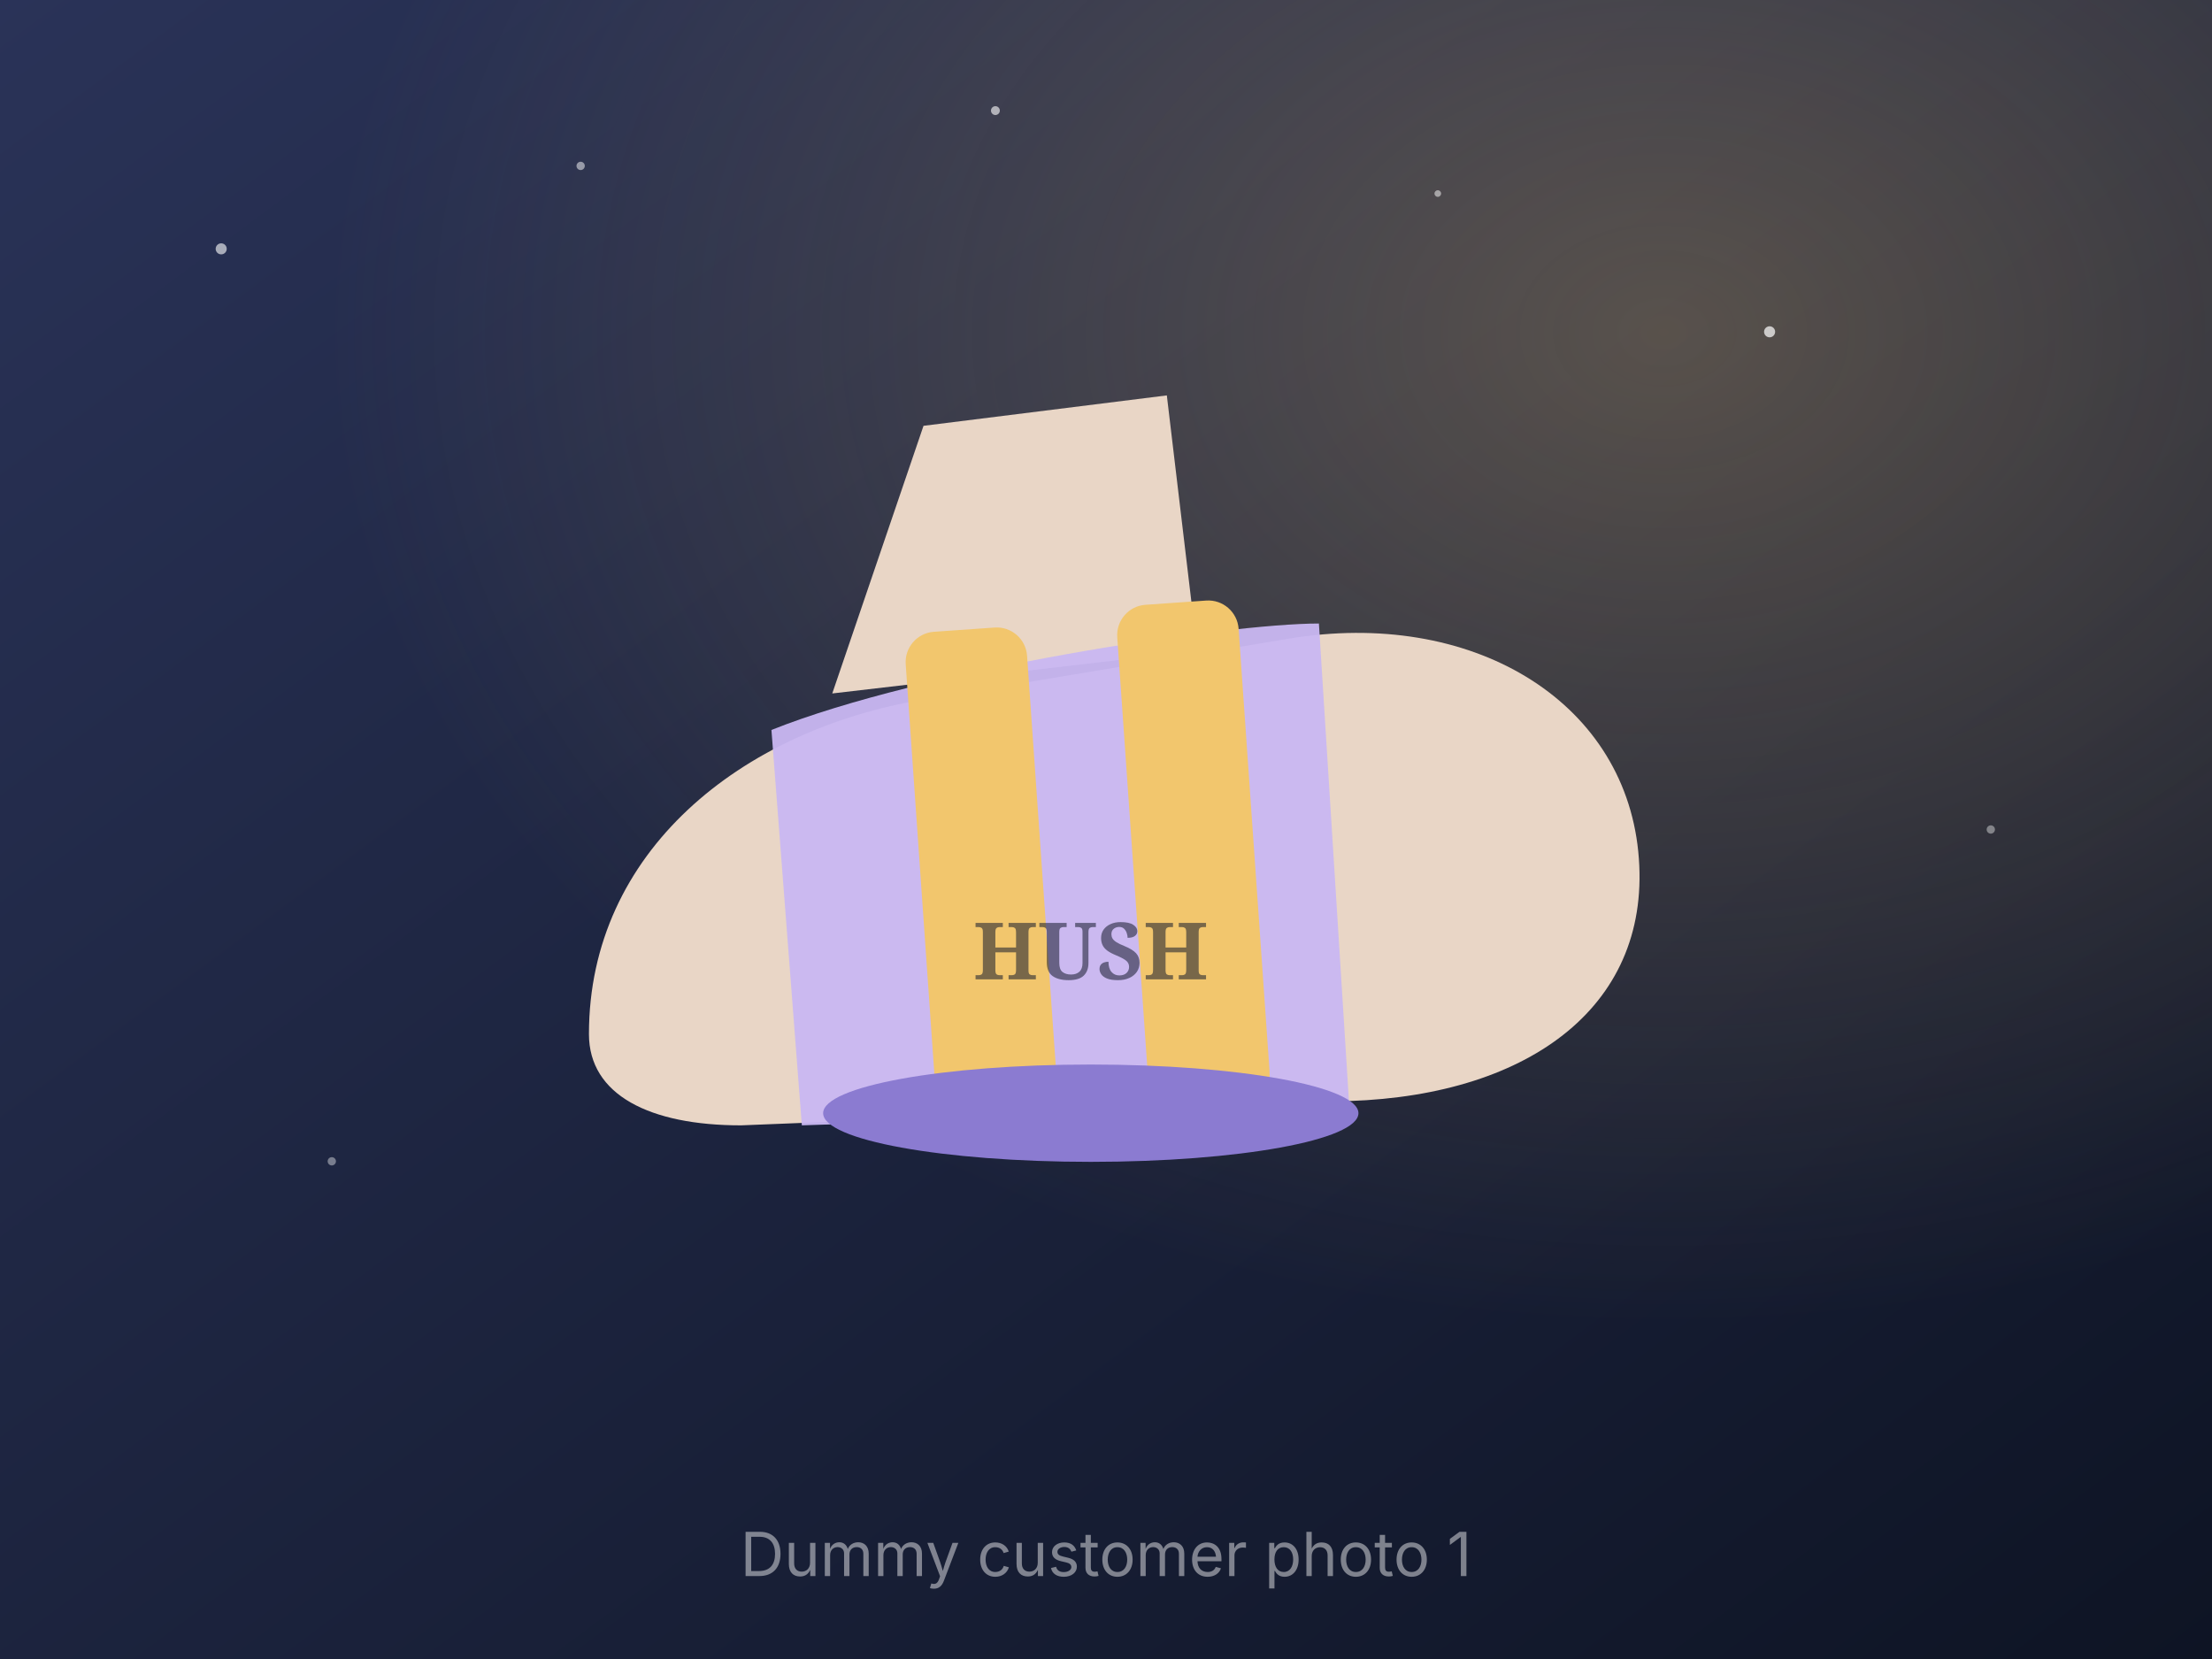
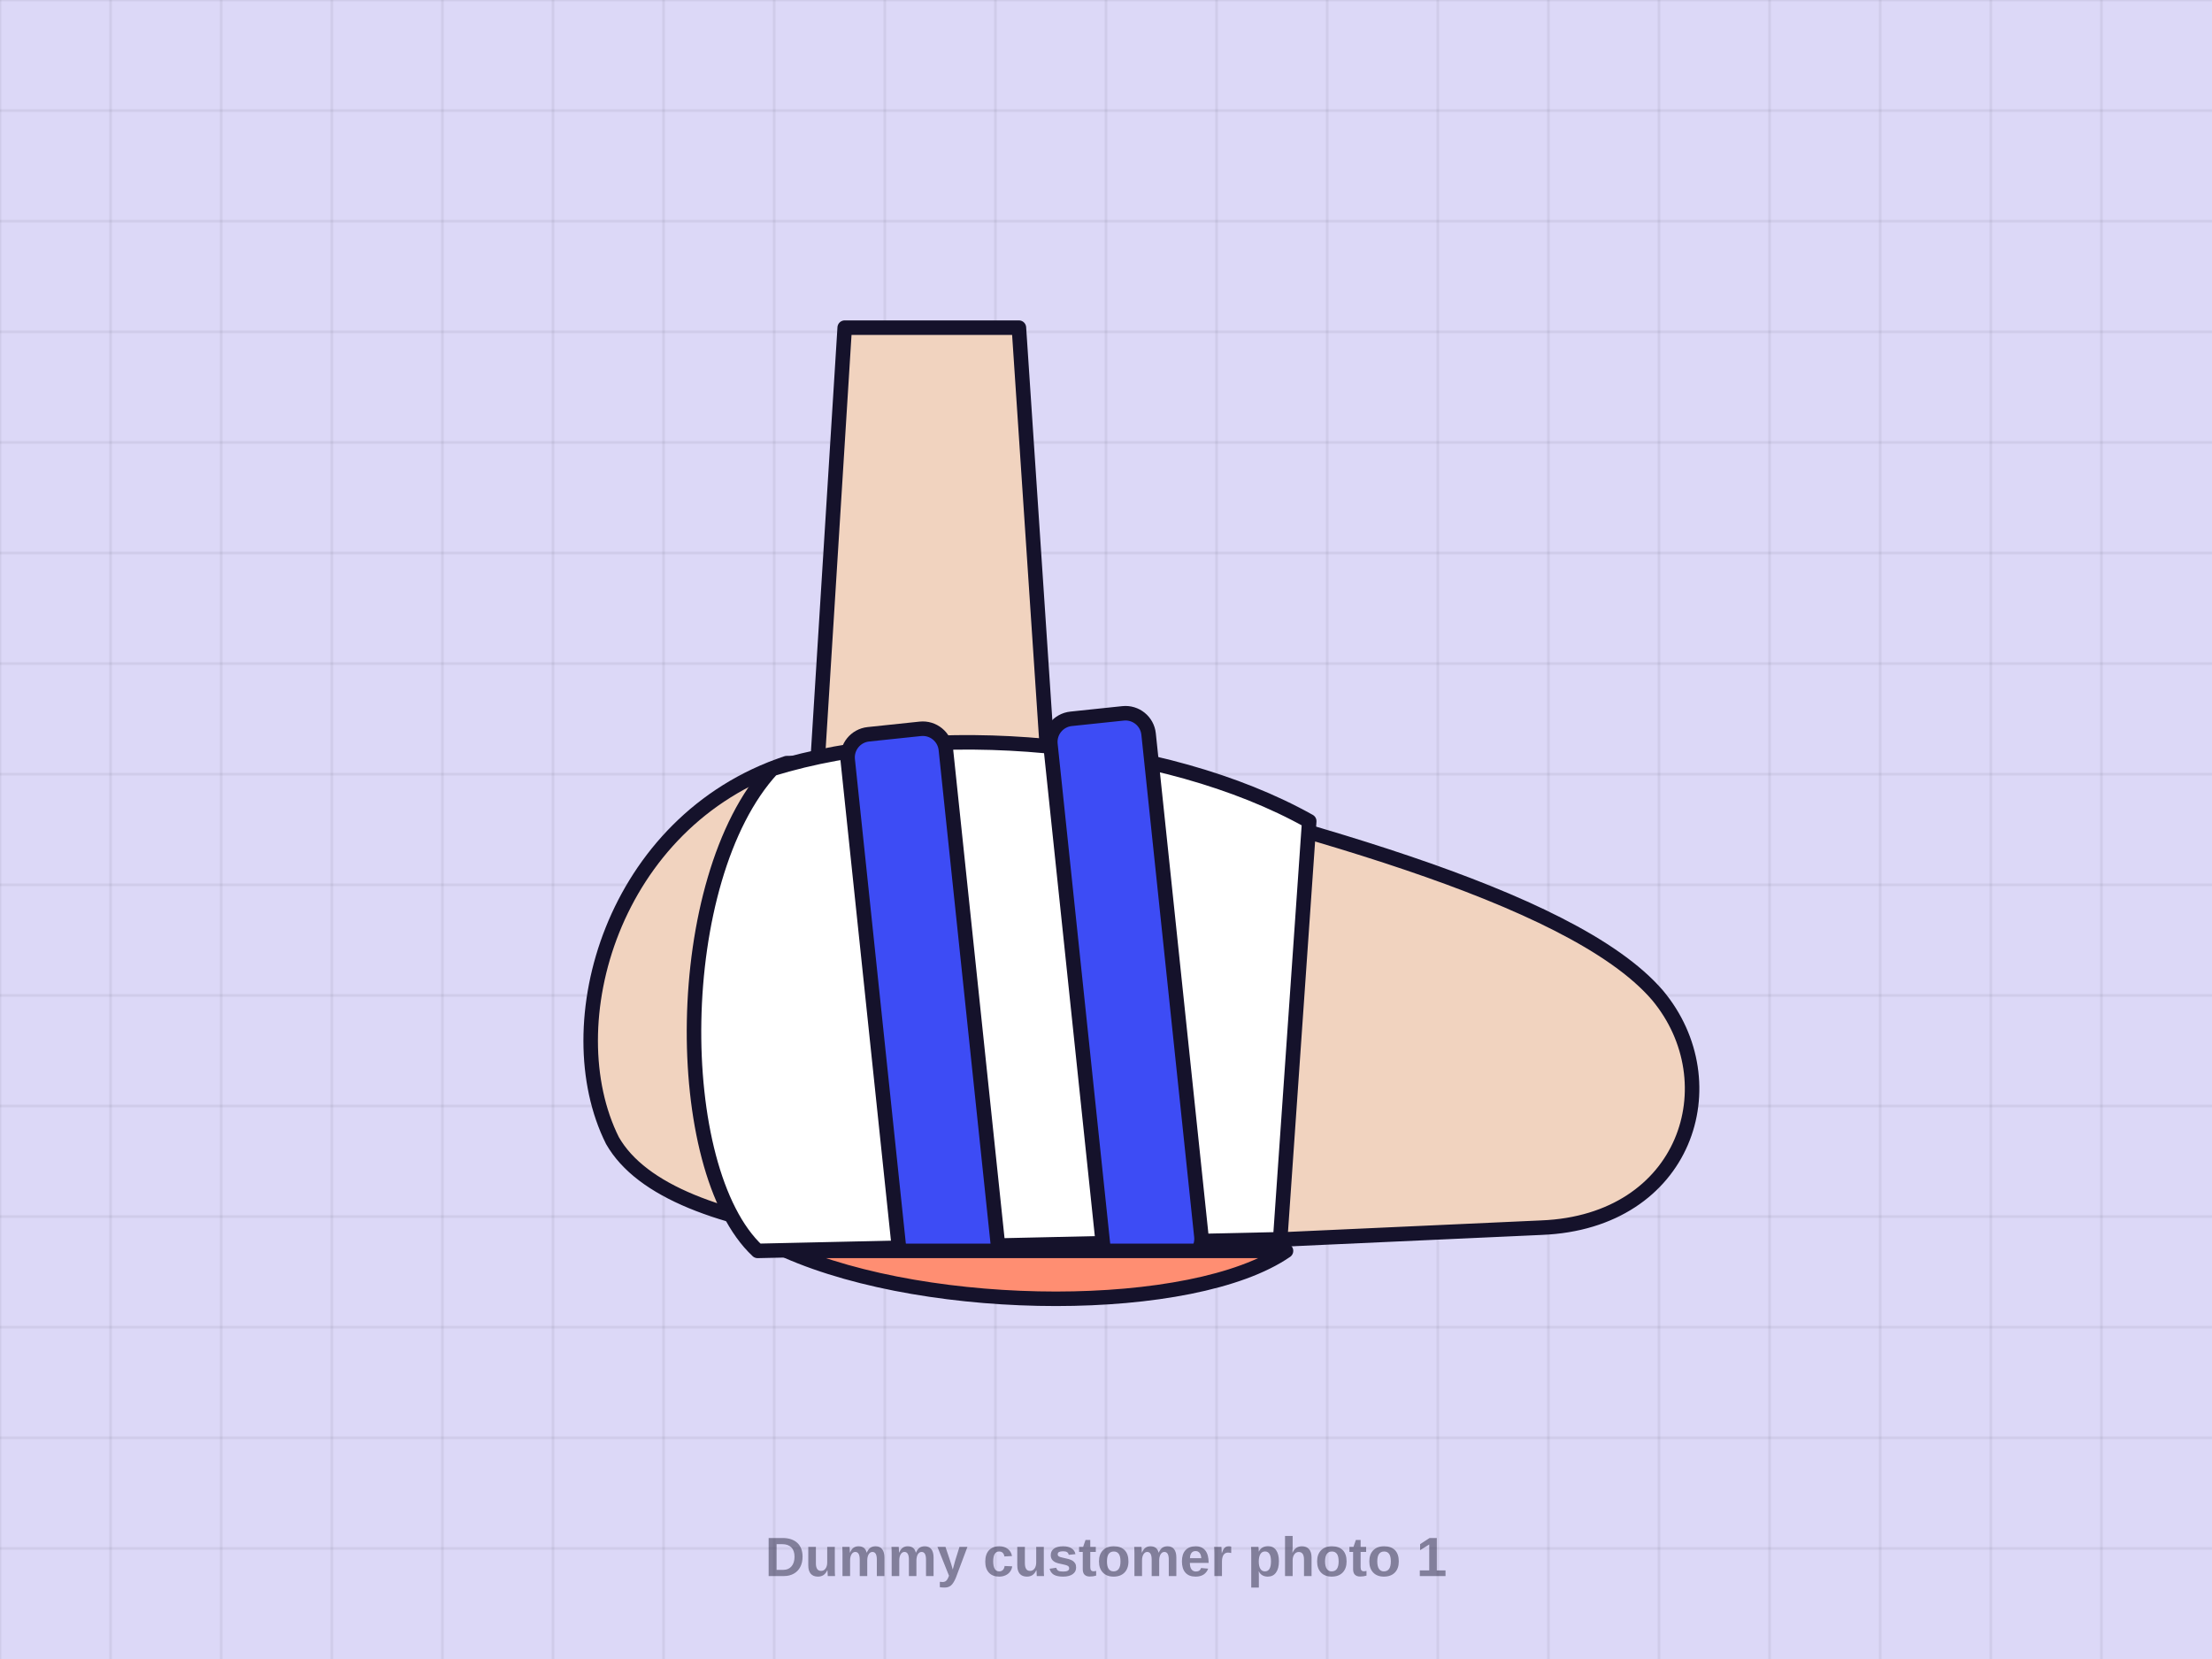
<svg xmlns="http://www.w3.org/2000/svg" viewBox="0 0 800 600" width="800" height="600">
-   <defs>
-     <linearGradient id="g" x1="0" y1="0" x2="1" y2="1">
-       <stop offset="0" stop-color="#2a3358" />
-       <stop offset="1" stop-color="#0e1424" />
-     </linearGradient>
-     <radialGradient id="glow" cx="0.75" cy="0.2" r="0.6">
-       <stop offset="0" stop-color="#f2c66d" stop-opacity=".28" />
-       <stop offset="1" stop-color="#f2c66d" stop-opacity="0" />
-     </radialGradient>
-   </defs>
-   <rect width="800" height="600" fill="url(#g)" />
-   <rect width="800" height="600" fill="url(#glow)" />
-   <circle cx="80" cy="90" r="2" fill="#fff" opacity="0.6" />
-   <circle cx="210" cy="60" r="1.5" fill="#fff" opacity="0.5" />
-   <circle cx="640" cy="120" r="2" fill="#fff" opacity="0.7" />
-   <circle cx="720" cy="300" r="1.5" fill="#fff" opacity="0.4" />
-   <circle cx="120" cy="420" r="1.5" fill="#fff" opacity="0.4" />
-   <circle cx="520" cy="70" r="1.2" fill="#fff" opacity="0.5" />
-   <circle cx="360" cy="40" r="1.6" fill="#fff" opacity="0.6" />
-   <g transform="translate(400 330) scale(1.1)">
-     <path d="M-170 40 C-170 -20 -120 -60 -60 -70 L60 -90 C120 -100 170 -70 175 -20 C180 30 140 60 80 62 L-120 70 C-150 70 -170 60 -170 40Z" fill="#e9d6c6" />
-     <path d="M-90 -72 L-60 -160 L20 -170 L30 -86Z" fill="#e9d6c6" />
-     <path d="M-110 -60 C-60 -80 40 -95 70 -95 L80 64 L-100 70 Z" fill="#c9b8f2" opacity=".95" />
-     <rect x="-60" y="-96" width="40" height="166" rx="10" fill="#f2c66d" transform="rotate(-4)" />
-     <rect x="10" y="-100" width="40" height="166" rx="10" fill="#f2c66d" transform="rotate(-4)" />
-     <ellipse cx="-5" cy="66" rx="88" ry="16" fill="#8b7bd1" />
-     <text x="-5" y="22" font-family="Georgia,serif" font-size="26" font-weight="700" fill="#141a2c" text-anchor="middle" opacity=".55">HUSH</text>
+   <rect width="800" height="600" fill="#dcd8f7" />
+   <path d="M0 0V600" stroke="#15122b" stroke-opacity=".06" />
+   <path d="M40 0V600" stroke="#15122b" stroke-opacity=".06" />
+   <path d="M80 0V600" stroke="#15122b" stroke-opacity=".06" />
+   <path d="M120 0V600" stroke="#15122b" stroke-opacity=".06" />
+   <path d="M160 0V600" stroke="#15122b" stroke-opacity=".06" />
+   <path d="M200 0V600" stroke="#15122b" stroke-opacity=".06" />
+   <path d="M240 0V600" stroke="#15122b" stroke-opacity=".06" />
+   <path d="M280 0V600" stroke="#15122b" stroke-opacity=".06" />
+   <path d="M320 0V600" stroke="#15122b" stroke-opacity=".06" />
+   <path d="M360 0V600" stroke="#15122b" stroke-opacity=".06" />
+   <path d="M400 0V600" stroke="#15122b" stroke-opacity=".06" />
+   <path d="M440 0V600" stroke="#15122b" stroke-opacity=".06" />
+   <path d="M480 0V600" stroke="#15122b" stroke-opacity=".06" />
+   <path d="M520 0V600" stroke="#15122b" stroke-opacity=".06" />
+   <path d="M560 0V600" stroke="#15122b" stroke-opacity=".06" />
+   <path d="M600 0V600" stroke="#15122b" stroke-opacity=".06" />
+   <path d="M640 0V600" stroke="#15122b" stroke-opacity=".06" />
+   <path d="M680 0V600" stroke="#15122b" stroke-opacity=".06" />
+   <path d="M720 0V600" stroke="#15122b" stroke-opacity=".06" />
+   <path d="M760 0V600" stroke="#15122b" stroke-opacity=".06" />
+   <path d="M0 0H800" stroke="#15122b" stroke-opacity=".06" />
+   <path d="M0 40H800" stroke="#15122b" stroke-opacity=".06" />
+   <path d="M0 80H800" stroke="#15122b" stroke-opacity=".06" />
+   <path d="M0 120H800" stroke="#15122b" stroke-opacity=".06" />
+   <path d="M0 160H800" stroke="#15122b" stroke-opacity=".06" />
+   <path d="M0 200H800" stroke="#15122b" stroke-opacity=".06" />
+   <path d="M0 240H800" stroke="#15122b" stroke-opacity=".06" />
+   <path d="M0 280H800" stroke="#15122b" stroke-opacity=".06" />
+   <path d="M0 320H800" stroke="#15122b" stroke-opacity=".06" />
+   <path d="M0 360H800" stroke="#15122b" stroke-opacity=".06" />
+   <path d="M0 400H800" stroke="#15122b" stroke-opacity=".06" />
+   <path d="M0 440H800" stroke="#15122b" stroke-opacity=".06" />
+   <path d="M0 480H800" stroke="#15122b" stroke-opacity=".06" />
+   <path d="M0 520H800" stroke="#15122b" stroke-opacity=".06" />
+   <path d="M0 560H800" stroke="#15122b" stroke-opacity=".06" />
+   <g transform="translate(400 360) scale(1.05)" stroke="#15122b" stroke-width="5" stroke-linejoin="round">
+     <path d="M-90 -230 L-30 -230 L-20 -80 L-100 -70 Z" fill="#f1d3bf" />
+     <path d="M-110 -80 C-170 -60 -190 10 -170 50 C-150 85 -60 90 40 85 L150 80 C200 78 215 30 190 0 C160 -35 60 -60 -20 -80 Z" fill="#f1d3bf" />
+     <path d="M-115 -78 C-60 -95 20 -88 70 -60 L60 84 L-120 88 C-150 60 -150 -40 -115 -78 Z" fill="#ffffff" />
+     <rect x="-80" y="-98" width="34" height="190" rx="8" fill="#3d4cf5" transform="rotate(-6)" />
+     <rect x="-10" y="-96" width="34" height="190" rx="8" fill="#3d4cf5" transform="rotate(-6)" />
+     <path d="M-110 88 C-60 110 30 110 62 88 Z" fill="#ff8e72" />
  </g>
-   <text x="400.0" y="570" font-family="Inter,Arial,sans-serif" font-size="22" fill="#fff" opacity=".45" text-anchor="middle">Dummy customer photo 1</text>
+   <text x="400.0" y="570" font-family="Arial,sans-serif" font-size="20" font-weight="700" fill="#15122b" fill-opacity=".45" text-anchor="middle">Dummy customer photo 1</text>
</svg>
